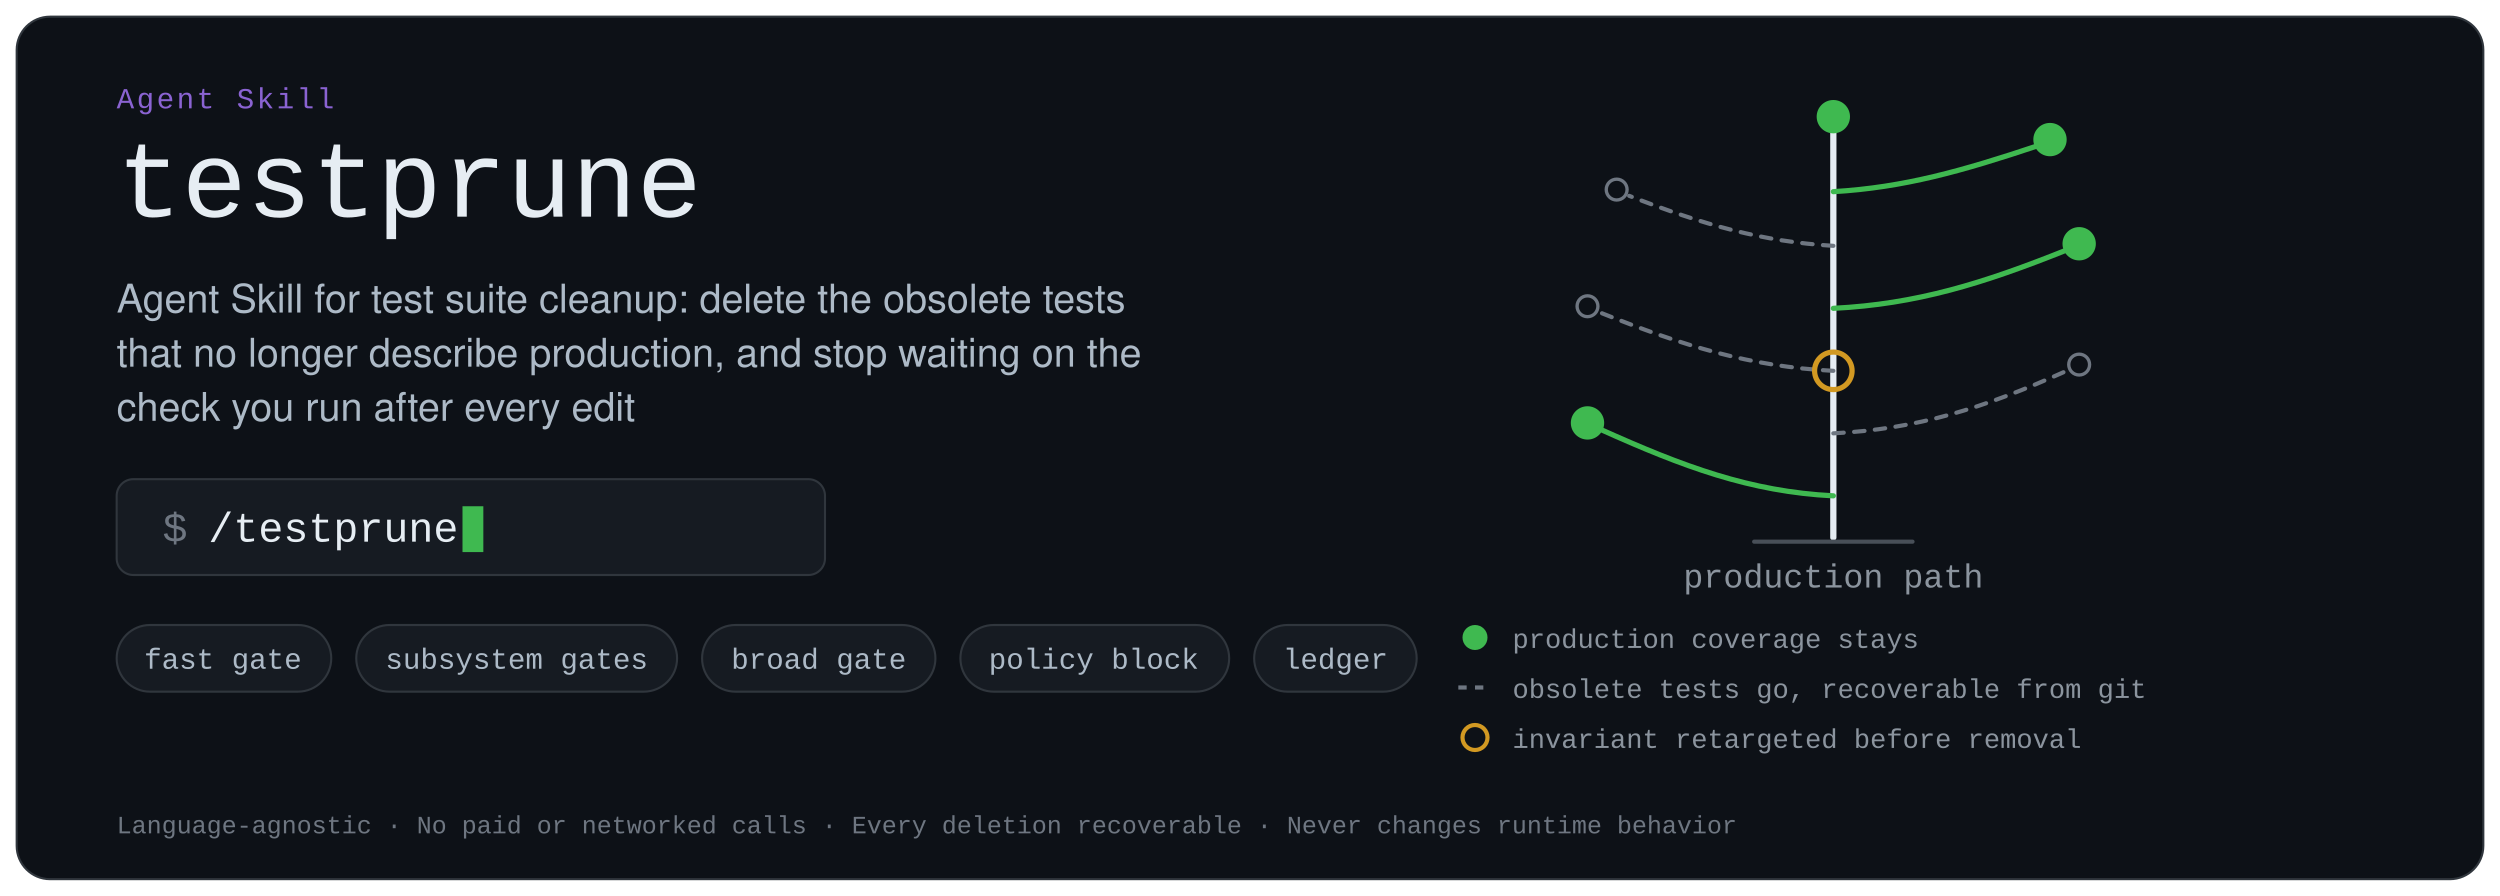
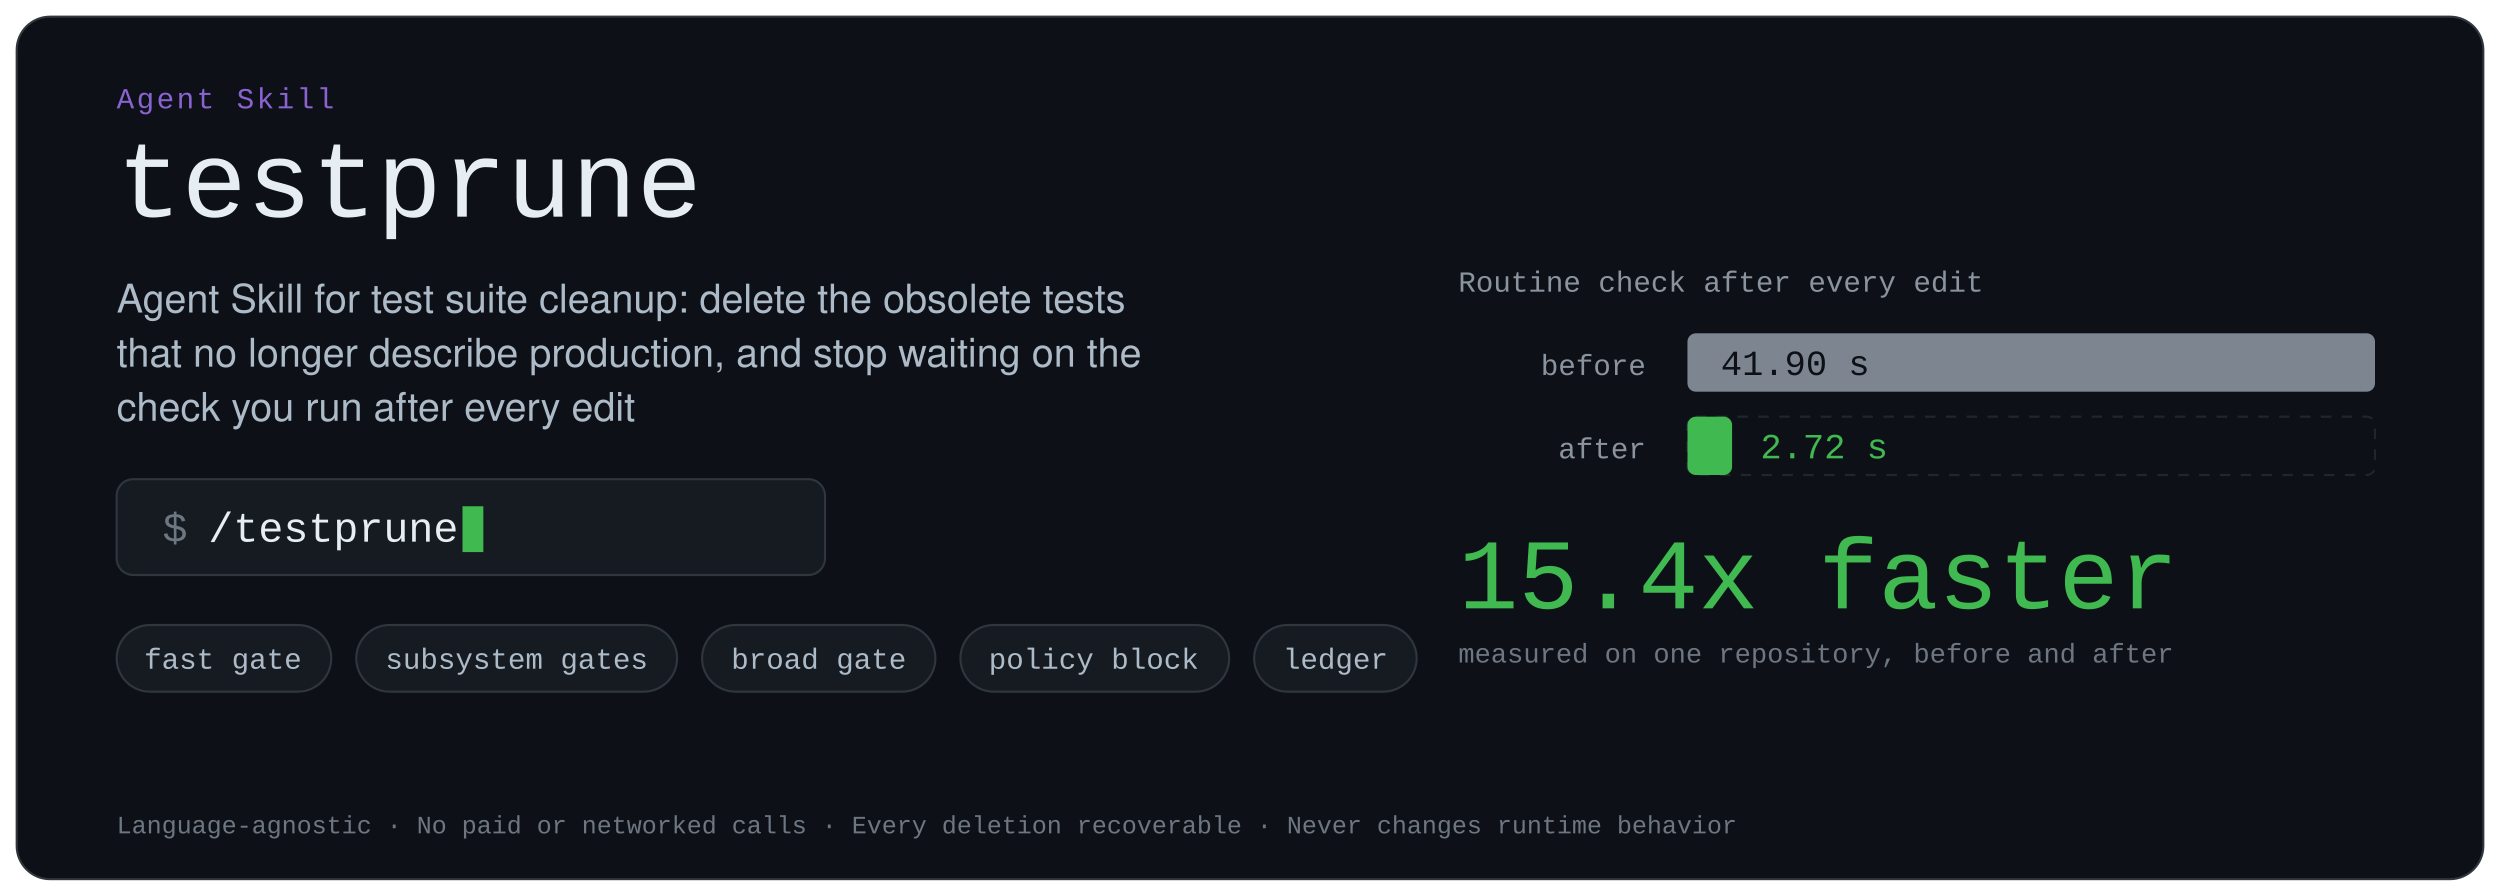
<svg xmlns="http://www.w3.org/2000/svg" viewBox="0 0 1200 430" width="1200" height="430" role="img" aria-labelledby="bt bd">
  <style>
.sans{font-family:-apple-system,BlinkMacSystemFont,"Segoe UI",Helvetica,Arial,sans-serif}
.mono{font-family:"SFMono-Regular",Consolas,"Liberation Mono",Menlo,monospace}
.rise{animation:rise .7s ease-out both}
.d1{animation-delay:.15s}.d2{animation-delay:.3s}.d3{animation-delay:.45s}
.chip{animation:rise .5s ease-out both}
.c1{animation-delay:1.9s}.c2{animation-delay:2s}.c3{animation-delay:2.1s}.c4{animation-delay:2.2s}.c5{animation-delay:2.3s}
.typeclip{animation:typew 1.5s steps(10,end) .6s both}
- .cursor{animation:curs 1.5s steps(10,end) .6s both,blink 1.05s step-end 2.1s infinite}
- .dead{animation:wither 1.4s ease-in both}
- .w1{animation-delay:2.5s}.w2{animation-delay:2.75s}.w3{animation-delay:3s}
- .leaf{animation:bob 3.4s ease-in-out infinite alternate;transform-box:fill-box;transform-origin:center}
- .l2{animation-duration:3.9s}.l3{animation-duration:4.4s}.l4{animation-duration:3.1s}
- .ring{animation:ringin .6s ease-out 3.4s both;transform-box:fill-box;transform-origin:center}
+ .cursor{animation:curs 1.5s steps(10,end) .6s both,blink 1.05s step-end 2.1s 6 both}
+ .raceB{animation:runB 3.8s linear .9s both}
+ .raceA{animation:runA .247s linear .9s both}
+ .lateB{animation:fade .5s ease-out 4.7s both}
+ .lateA{animation:fade .5s ease-out 1.15s both}
+ .punch{animation:rise .7s ease-out 5.1s both}
@keyframes rise{from{opacity:0;transform:translateY(9px)}to{opacity:1;transform:translateY(0)}}
@keyframes typew{from{width:0px}to{width:122px}}
@keyframes curs{from{transform:translateX(-122px)}to{transform:translateX(0)}}
@keyframes blink{50%{opacity:0}}
- @keyframes wither{from{opacity:1}to{opacity:.14}}
- @keyframes bob{from{transform:translateY(-1.5px)}to{transform:translateY(1.5px)}}
- @keyframes ringin{from{opacity:0;transform:scale(.4)}to{opacity:1;transform:scale(1)}}
+ @keyframes runB{from{width:0px}to{width:330px}}
+ @keyframes runA{from{width:0px}to{width:21.4px}}
+ @keyframes fade{from{opacity:0}to{opacity:1}}
@media (prefers-reduced-motion: reduce){*{animation-duration:0.01ms !important;animation-iteration-count:1 !important;animation-delay:0s !important}}
</style>
  <rect x="8" y="8" width="1184" height="414" rx="16" fill="#0d1117" stroke="#30363d" />
  <text class="mono rise" x="56" y="52" font-size="14" fill="#8A63D2" letter-spacing="1.2">Agent Skill</text>
  <text class="mono rise d1" x="56" y="104" font-size="52" fill="#e6edf3">testprune</text>
  <text class="sans rise d2" x="56" y="150" font-size="19" fill="#adbac7">Agent Skill for test suite cleanup: delete the obsolete tests</text>
  <text class="sans rise d2" x="56" y="176" font-size="19" fill="#adbac7">that no longer describe production, and stop waiting on the</text>
  <text class="sans rise d2" x="56" y="202" font-size="19" fill="#adbac7">check you run after every edit</text>
  <rect class="rise d3" x="56" y="230" width="340" height="46" rx="8" fill="#161b22" stroke="#30363d" />
  <text class="mono" x="78" y="260" font-size="20" fill="#6e7681">$</text>
  <clipPath id="tclip">
    <rect x="100" y="234" width="122" height="38" class="typeclip" />
  </clipPath>
  <g clip-path="url(#tclip)">
    <text class="mono" x="100" y="260" font-size="20" fill="#e6edf3">/testprune</text>
  </g>
  <rect class="cursor" x="222" y="243" width="10" height="22" fill="#3fb950" />
  <g class="mono" font-size="14" fill="#adbac7">
    <rect class="chip c1" x="56" y="300" width="103" height="32" rx="16" fill="#161b22" stroke="#30363d" />
    <text class="chip c1" x="107" y="321" text-anchor="middle">fast gate</text>
    <rect class="chip c2" x="171" y="300" width="154" height="32" rx="16" fill="#161b22" stroke="#30363d" />
    <text class="chip c2" x="248" y="321" text-anchor="middle">subsystem gates</text>
    <rect class="chip c3" x="337" y="300" width="112" height="32" rx="16" fill="#161b22" stroke="#30363d" />
    <text class="chip c3" x="393" y="321" text-anchor="middle">broad gate</text>
    <rect class="chip c4" x="461" y="300" width="129" height="32" rx="16" fill="#161b22" stroke="#30363d" />
    <text class="chip c4" x="525" y="321" text-anchor="middle">policy block</text>
    <rect class="chip c5" x="602" y="300" width="78" height="32" rx="16" fill="#161b22" stroke="#30363d" />
    <text class="chip c5" x="641" y="321" text-anchor="middle">ledger</text>
  </g>
  <g class="rise d2">
-     <line x1="880" y1="62" x2="880" y2="258" stroke="#e6edf3" stroke-width="3" stroke-linecap="round" />
-     <line x1="842" y1="260" x2="918" y2="260" stroke="#484f58" stroke-width="2" stroke-linecap="round" />
-     <text class="mono" x="880" y="282" font-size="16" fill="#8b949e" text-anchor="middle">production path</text>
-     <path d="M880 238 C 840 236 808 224 768 206" fill="none" stroke="#3fb950" stroke-width="2.5" stroke-linecap="round" />
-     <circle class="leaf" cx="762" cy="203" r="8" fill="#3fb950" />
-     <path d="M880 148 C 920 146 952 136 992 120" fill="none" stroke="#3fb950" stroke-width="2.5" stroke-linecap="round" />
-     <circle class="leaf l2" cx="998" cy="117" r="8" fill="#3fb950" />
-     <path d="M880 92 C 914 90 942 82 978 70" fill="none" stroke="#3fb950" stroke-width="2.5" stroke-linecap="round" />
-     <circle class="leaf l3" cx="984" cy="67" r="8" fill="#3fb950" />
-     <circle class="leaf l4" cx="880" cy="56" r="8" fill="#3fb950" />
-     <g class="dead w1">
-       <path d="M880 208 C 920 206 952 196 992 178" fill="none" stroke="#6e7681" stroke-width="2" stroke-dasharray="5 5" stroke-linecap="round" />
-       <circle cx="998" cy="175" r="5" fill="none" stroke="#6e7681" stroke-width="1.6" />
-     </g>
-     <g class="dead w2">
-       <path d="M880 178 C 840 176 808 166 768 150" fill="none" stroke="#6e7681" stroke-width="2" stroke-dasharray="5 5" stroke-linecap="round" />
-       <circle cx="762" cy="147" r="5" fill="none" stroke="#6e7681" stroke-width="1.6" />
-     </g>
-     <g class="dead w3">
-       <path d="M880 118 C 846 116 818 108 782 94" fill="none" stroke="#6e7681" stroke-width="2" stroke-dasharray="5 5" stroke-linecap="round" />
-       <circle cx="776" cy="91" r="5" fill="none" stroke="#6e7681" stroke-width="1.6" />
-     </g>
-     <circle class="ring" cx="880" cy="178" r="9" fill="none" stroke="#d29922" stroke-width="2.5" />
-   </g>
-   <g class="mono rise d3" font-size="13">
-     <circle cx="708" cy="306" r="6" fill="#3fb950" />
-     <text x="726" y="311" fill="#8b949e">production coverage stays</text>
-     <line x1="700" y1="330" x2="716" y2="330" stroke="#6e7681" stroke-width="2" stroke-dasharray="4 4" />
-     <text x="726" y="335" fill="#8b949e">obsolete tests go, recoverable from git</text>
-     <circle cx="708" cy="354" r="6" fill="none" stroke="#d29922" stroke-width="2" />
-     <text x="726" y="359" fill="#8b949e">invariant retargeted before removal</text>
+     <text class="mono" x="700" y="140" font-size="14" fill="#8b949e">Routine check after every edit</text>
+     <text class="mono" x="790" y="180" font-size="14" fill="#8b949e" text-anchor="end">before</text>
+     <rect x="810" y="160" width="330" height="28" rx="4" fill="#21262d" />
+     <rect class="raceB" x="810" y="160" width="330" height="28" rx="4" fill="#7d8590" />
+     <text class="mono lateB" x="826" y="180" font-size="17" fill="#0d1117">41.90 s</text>
+     <text class="mono" x="790" y="220" font-size="14" fill="#8b949e" text-anchor="end">after</text>
+     <rect x="810" y="200" width="330" height="28" rx="4" fill="none" stroke="#21262d" stroke-dasharray="5 5" />
+     <rect class="raceA" x="810" y="200" width="21.4" height="28" rx="4" fill="#3fb950" />
+     <text class="mono lateA" x="845" y="220" font-size="17" fill="#3fb950">2.72 s</text>
+     <text class="mono punch" x="700" y="292" font-size="48" fill="#3fb950">15.4x faster</text>
+     <text class="mono punch" x="700" y="318" font-size="13" fill="#6e7681">measured on one repository, before and after</text>
  </g>
  <text class="mono rise d3" x="56" y="400" font-size="12" fill="#6e7681">Language-agnostic · No paid or networked calls · Every deletion recoverable · Never changes runtime behavior</text>
</svg>
